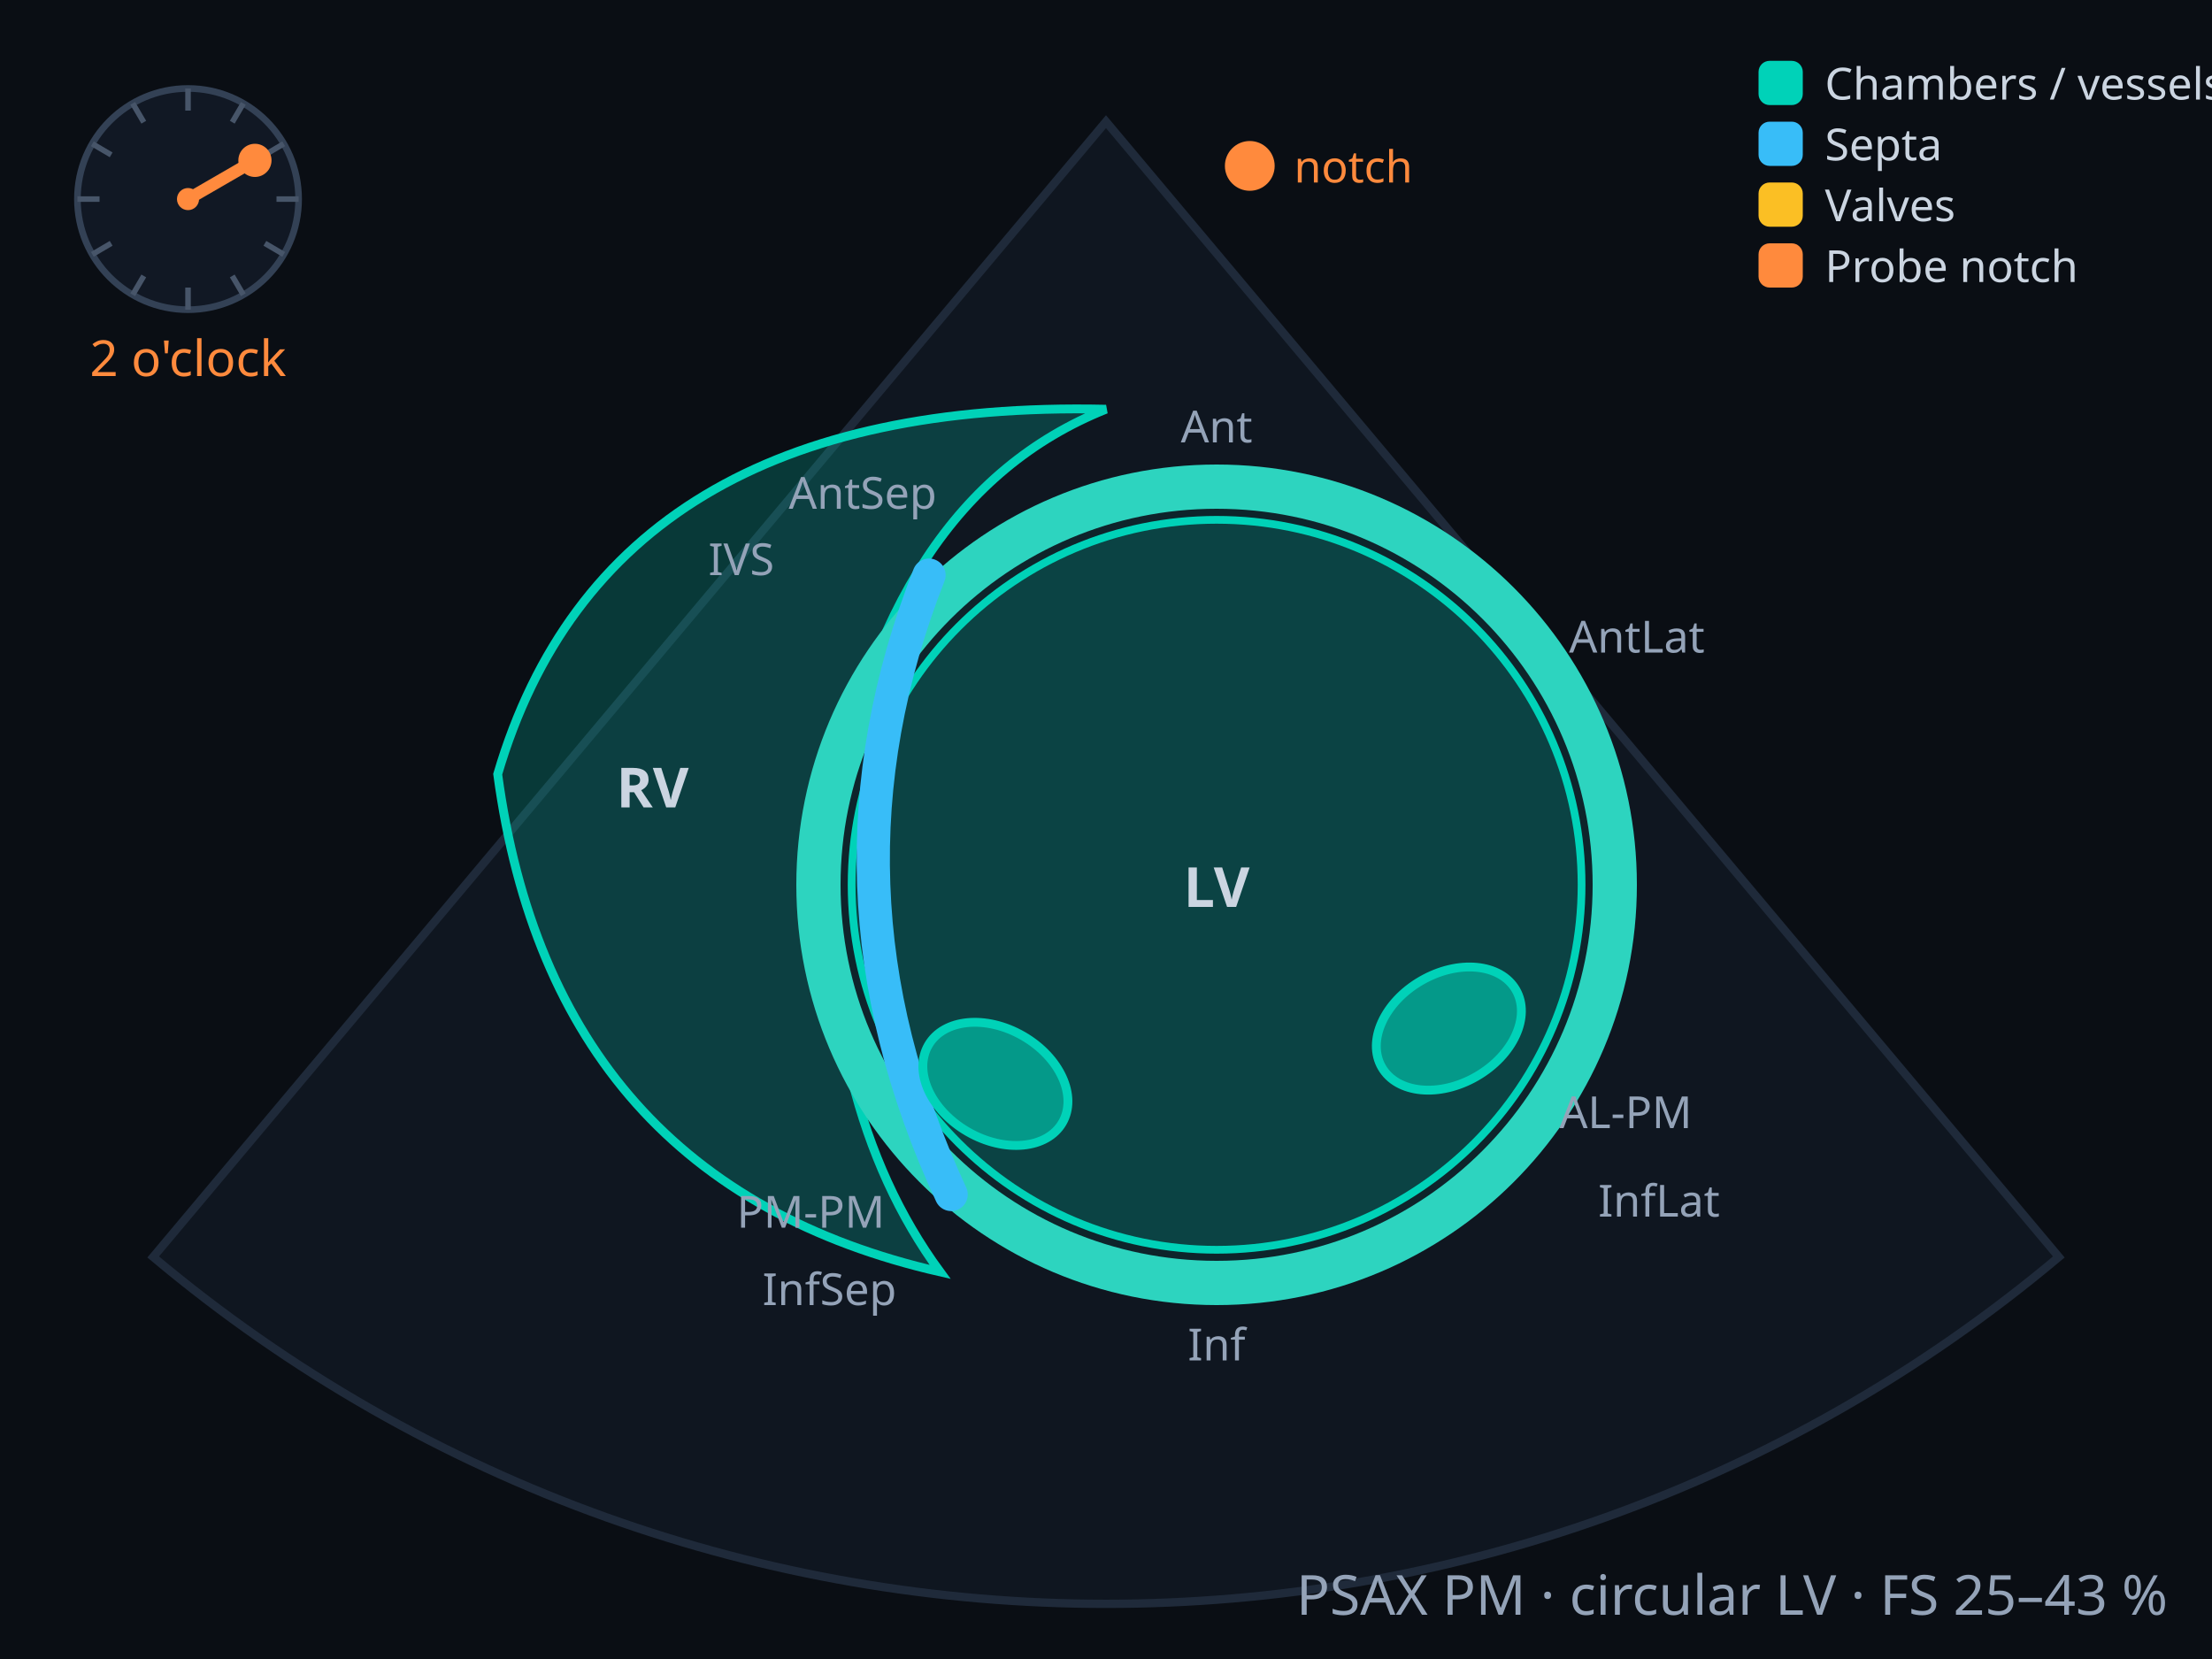
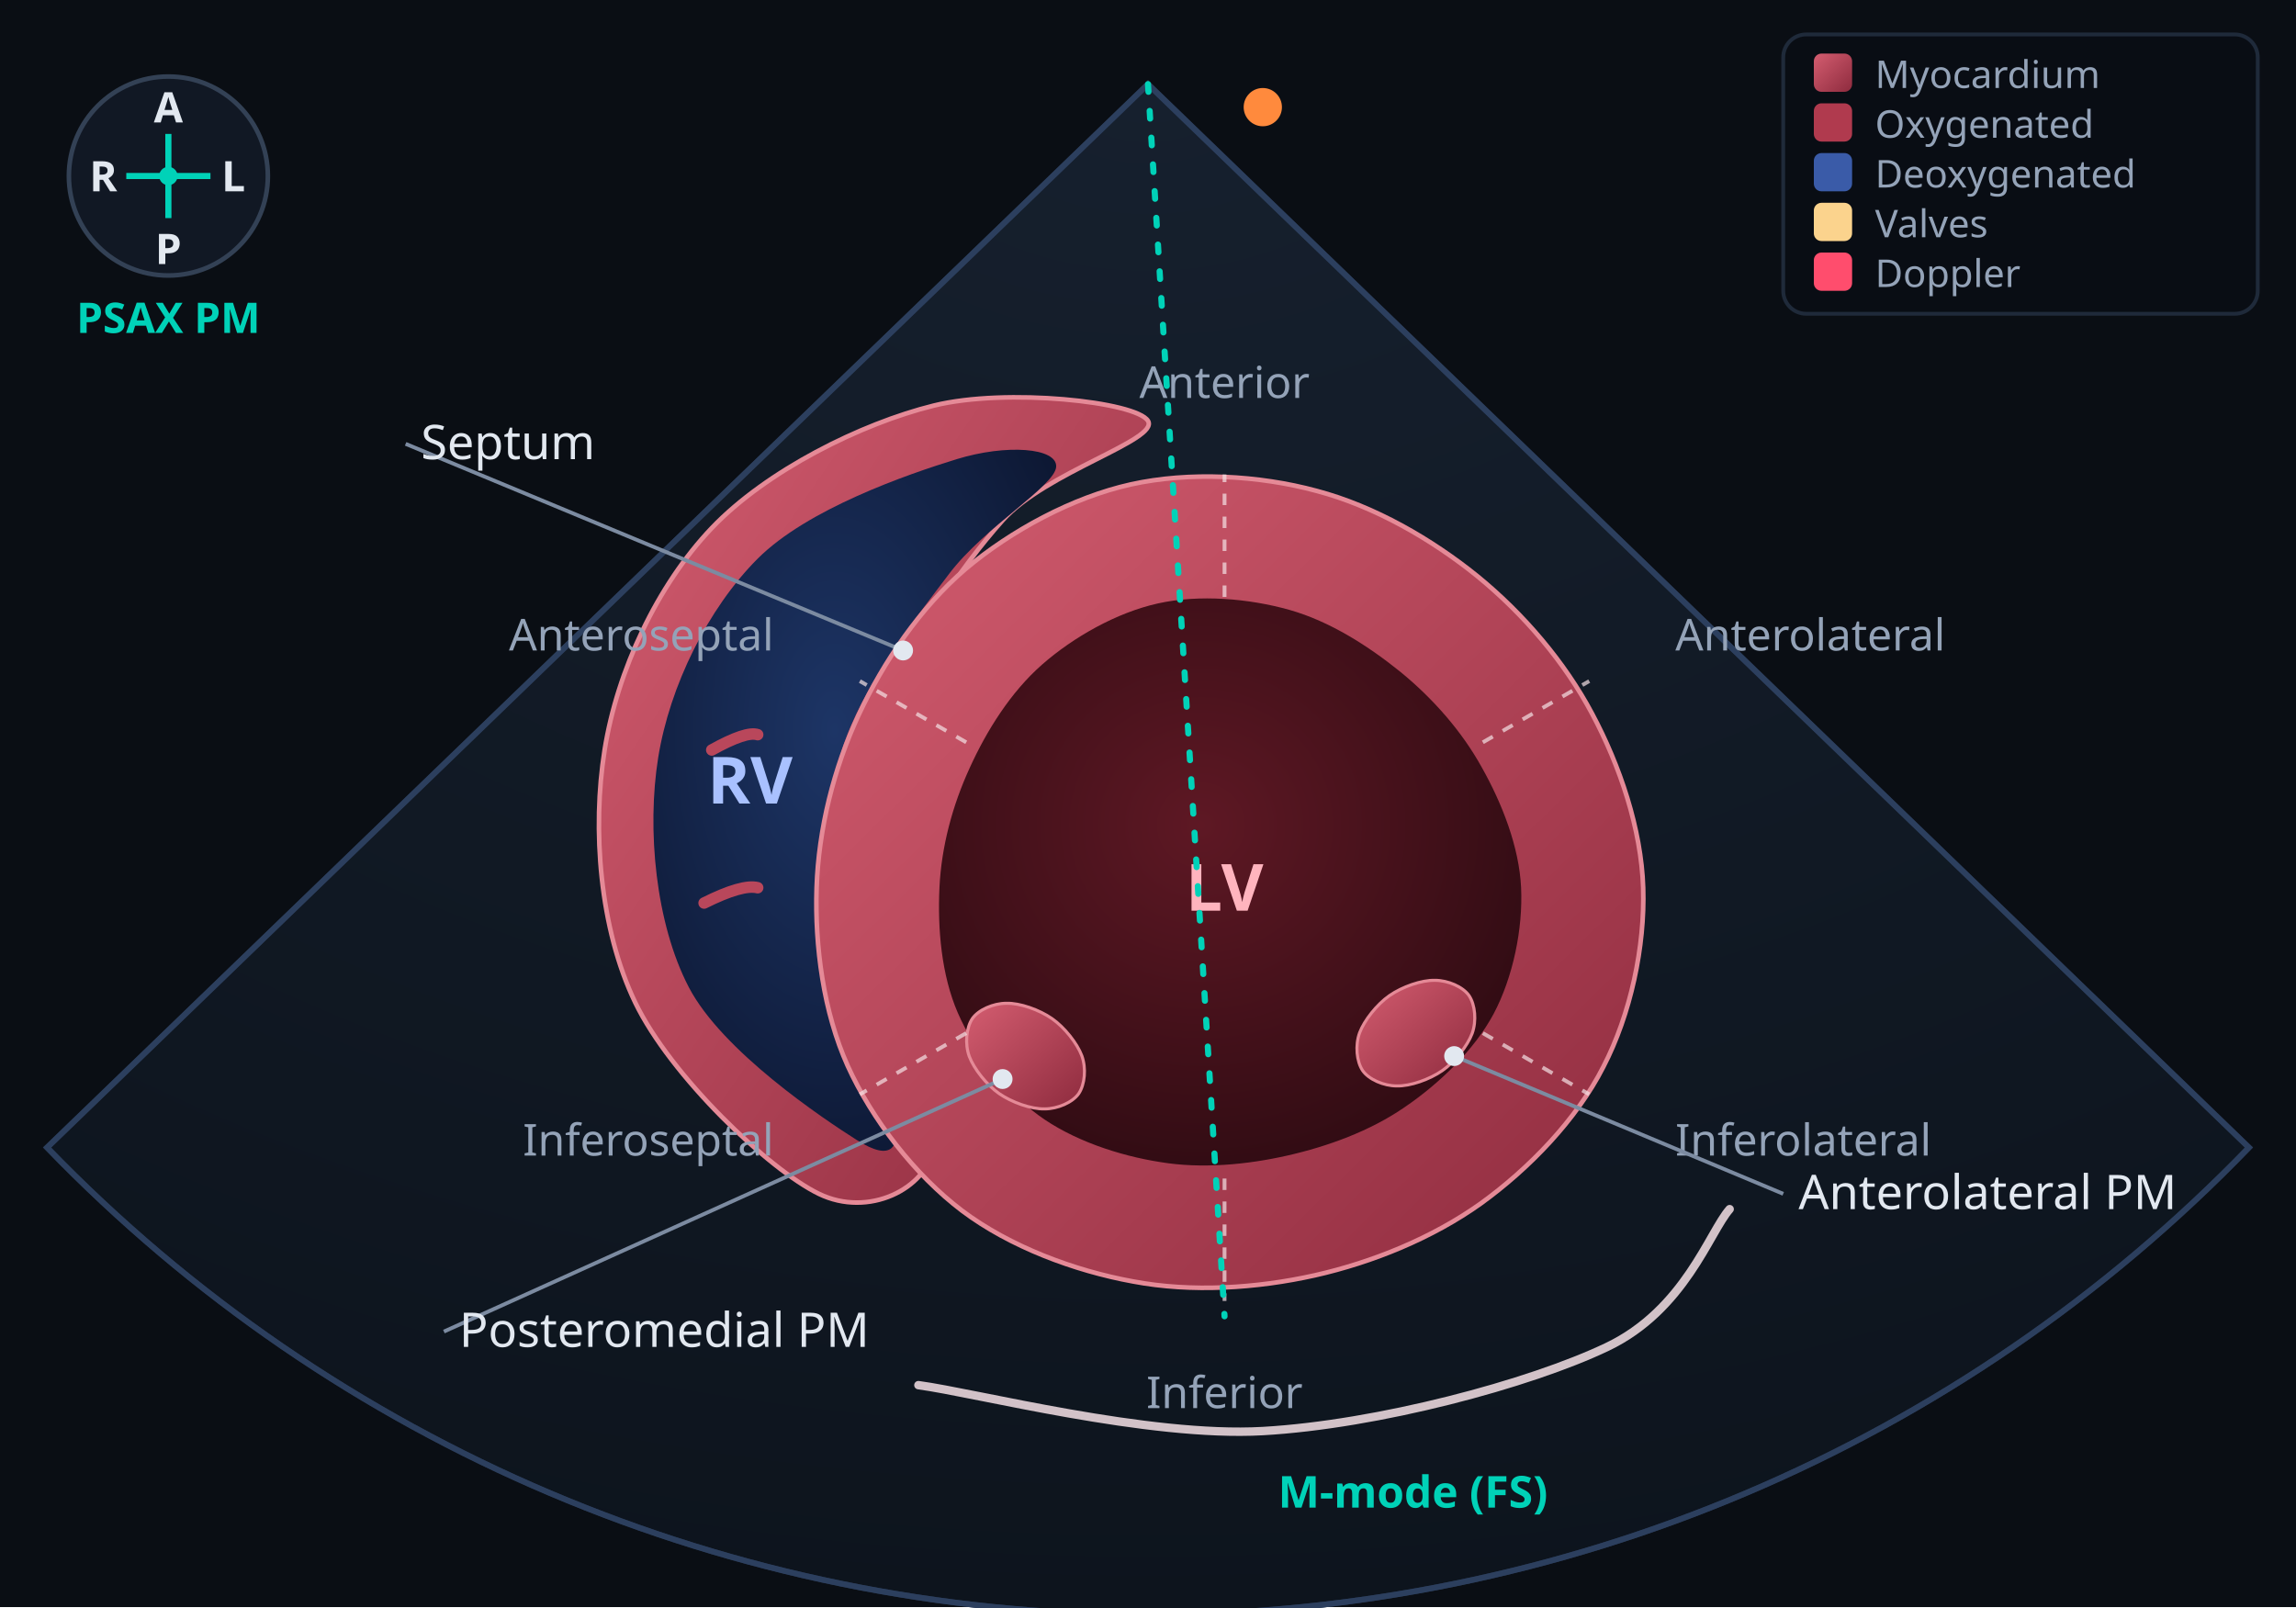
- <svg xmlns="http://www.w3.org/2000/svg" width="400" height="300" viewBox="0 0 400 300">
-   <rect x="0" y="0" width="400" height="300" fill="#0A0E14" />
-   <path d="M200,22 L27.7,227.3 A268,268 0 0,0 372.3,227.3 Z" fill="#0F1620" stroke="#1F2A3A" stroke-width="1.5" />
-   <path d="M90,140 Q110,72 200,74 Q160,90 150,150 Q148,200 170,230 Q100,214 90,140 Z" fill="#00D2B8" fill-opacity="0.22" stroke="#00D2B8" stroke-width="1.6" />
-   <text x="118" y="146" font-family="sans-serif" font-size="10" font-weight="bold" fill="#CBD5E1" text-anchor="middle">RV</text>
-   <circle cx="220" cy="160" r="72" fill="#00D2B8" fill-opacity="0.08" stroke="#2DD4BF" stroke-width="8" />
-   <circle cx="220" cy="160" r="66" fill="#00D2B8" fill-opacity="0.18" stroke="#00D2B8" stroke-width="1.4" />
-   <text x="220" y="164" font-family="sans-serif" font-size="10" font-weight="bold" fill="#CBD5E1" text-anchor="middle">LV</text>
-   <path d="M168,104 Q146,160 172,216" fill="none" stroke="#38BDF8" stroke-width="6" stroke-linecap="round" stroke-linejoin="round" />
-   <text x="140" y="104" font-family="sans-serif" font-size="8" font-weight="normal" fill="#94A3B8" text-anchor="end">IVS</text>
-   <ellipse cx="262" cy="186" rx="14" ry="10" fill="#00D2B8" fill-opacity="0.6" stroke="#00D2B8" stroke-width="1.6" transform="rotate(-30 262 186)" />
-   <ellipse cx="180" cy="196" rx="14" ry="10" fill="#00D2B8" fill-opacity="0.6" stroke="#00D2B8" stroke-width="1.6" transform="rotate(30 180 196)" />
-   <text x="282" y="204" font-family="sans-serif" font-size="8" font-weight="normal" fill="#94A3B8" text-anchor="start">AL-PM</text>
-   <text x="160" y="222" font-family="sans-serif" font-size="8" font-weight="normal" fill="#94A3B8" text-anchor="end">PM-PM</text>
-   <text x="220" y="80" font-family="sans-serif" font-size="8" font-weight="normal" fill="#94A3B8" text-anchor="middle">Ant</text>
-   <text x="296" y="118" font-family="sans-serif" font-size="8" font-weight="normal" fill="#94A3B8" text-anchor="middle">AntLat</text>
-   <text x="300" y="220" font-family="sans-serif" font-size="8" font-weight="normal" fill="#94A3B8" text-anchor="middle">InfLat</text>
-   <text x="220" y="246" font-family="sans-serif" font-size="8" font-weight="normal" fill="#94A3B8" text-anchor="middle">Inf</text>
-   <text x="150" y="236" font-family="sans-serif" font-size="8" font-weight="normal" fill="#94A3B8" text-anchor="middle">InfSep</text>
-   <text x="156" y="92" font-family="sans-serif" font-size="8" font-weight="normal" fill="#94A3B8" text-anchor="middle">AntSep</text>
-   <circle cx="226" cy="30" r="4.5" fill="#FF8A3D" />
-   <text x="234" y="33" font-family="sans-serif" font-size="8" fill="#FF8A3D">notch</text>
-   <circle cx="34" cy="36" r="20" fill="#111824" stroke="#334155" stroke-width="1.2" />
-   <line x1="34.0" y1="20.0" x2="34.0" y2="16.0" stroke="#475569" stroke-width="1" />
-   <line x1="42.0" y1="22.1" x2="44.0" y2="18.7" stroke="#475569" stroke-width="1" />
-   <line x1="47.9" y1="28.0" x2="51.3" y2="26.0" stroke="#475569" stroke-width="1" />
-   <line x1="50.0" y1="36.0" x2="54.0" y2="36.0" stroke="#475569" stroke-width="1" />
-   <line x1="47.9" y1="44.0" x2="51.3" y2="46.0" stroke="#475569" stroke-width="1" />
-   <line x1="42.0" y1="49.9" x2="44.0" y2="53.3" stroke="#475569" stroke-width="1" />
-   <line x1="34.0" y1="52.0" x2="34.0" y2="56.0" stroke="#475569" stroke-width="1" />
-   <line x1="26.0" y1="49.9" x2="24.0" y2="53.3" stroke="#475569" stroke-width="1" />
-   <line x1="20.1" y1="44.0" x2="16.7" y2="46.0" stroke="#475569" stroke-width="1" />
-   <line x1="18.0" y1="36.0" x2="14.0" y2="36.0" stroke="#475569" stroke-width="1" />
-   <line x1="20.1" y1="28.0" x2="16.7" y2="26.0" stroke="#475569" stroke-width="1" />
-   <line x1="26.0" y1="22.1" x2="24.0" y2="18.7" stroke="#475569" stroke-width="1" />
-   <line x1="34" y1="36" x2="46.1" y2="29.0" stroke="#FF8A3D" stroke-width="2.2" stroke-linecap="round" />
-   <circle cx="46.1" cy="29.0" r="3" fill="#FF8A3D" />
-   <circle cx="34" cy="36" r="2" fill="#FF8A3D" />
-   <text x="34" y="68" font-family="sans-serif" font-size="9" fill="#FF8A3D" text-anchor="middle">2 o'clock</text>
-   <rect x="318" y="11" width="8" height="8" rx="2" fill="#00D2B8" />
-   <text x="330" y="18" font-family="sans-serif" font-size="8" fill="#CBD5E1">Chambers / vessels</text>
-   <rect x="318" y="22" width="8" height="8" rx="2" fill="#38BDF8" />
-   <text x="330" y="29" font-family="sans-serif" font-size="8" fill="#CBD5E1">Septa</text>
-   <rect x="318" y="33" width="8" height="8" rx="2" fill="#FBBF24" />
-   <text x="330" y="40" font-family="sans-serif" font-size="8" fill="#CBD5E1">Valves</text>
-   <rect x="318" y="44" width="8" height="8" rx="2" fill="#FF8A3D" />
-   <text x="330" y="51" font-family="sans-serif" font-size="8" fill="#CBD5E1">Probe notch</text>
-   <text x="392" y="292" font-family="sans-serif" font-size="10" fill="#94A3B8" text-anchor="end">PSAX PM · circular LV · FS 25–43 %</text>
+ <svg xmlns="http://www.w3.org/2000/svg" width="600" height="420" viewBox="0 0 600 420">
+   <defs>
+     <linearGradient id="myo" x1="0" y1="0" x2="1" y2="1">
+       <stop offset="0" stop-color="#D45D70" />
+       <stop offset="1" stop-color="#8E2B3E" />
+     </linearGradient>
+     <linearGradient id="myoThin" x1="0" y1="0" x2="0" y2="1">
+       <stop offset="0" stop-color="#C9707E" />
+       <stop offset="1" stop-color="#9A4352" />
+     </linearGradient>
+     <radialGradient id="bloodL" cx="0.45" cy="0.4" r="0.7">
+       <stop offset="0" stop-color="#5E1824" />
+       <stop offset="1" stop-color="#2B0A11" />
+     </radialGradient>
+     <radialGradient id="bloodR" cx="0.45" cy="0.4" r="0.7">
+       <stop offset="0" stop-color="#1D3566" />
+       <stop offset="1" stop-color="#0C1630" />
+     </radialGradient>
+     <linearGradient id="aortaWall" x1="0" y1="0" x2="1" y2="0">
+       <stop offset="0" stop-color="#E07A86" />
+       <stop offset="1" stop-color="#B04456" />
+     </linearGradient>
+     <linearGradient id="veinWall" x1="0" y1="0" x2="1" y2="0">
+       <stop offset="0" stop-color="#7F9BD6" />
+       <stop offset="1" stop-color="#4C66A6" />
+     </linearGradient>
+     <linearGradient id="liver" x1="0" y1="0" x2="0" y2="1">
+       <stop offset="0" stop-color="#5A3B2E" />
+       <stop offset="1" stop-color="#3A271F" />
+     </linearGradient>
+     <radialGradient id="sectorFill" cx="0.5" cy="0" r="1">
+       <stop offset="0" stop-color="#16202E" />
+       <stop offset="1" stop-color="#0D141D" />
+     </radialGradient>
+   </defs>
+   <rect x="0" y="0" width="600" height="420" fill="#0A0E14" />
+   <clipPath id="sectorClip">
+     <path d="M300,22 L12.3,299.9 A400,400 0 0,0 587.7,299.9 Z" />
+   </clipPath>
+   <path d="M300,22 L12.3,299.9 A400,400 0 0,0 587.7,299.9 Z" fill="url(#sectorFill)" stroke="#22314A" stroke-width="1.5" />
+   <g clip-path="url(#sectorClip)">
+     <path d="M240,362 C255,364 300,375.7 330,374 C360,372.3 399.7,361.7 420,352 C440.3,342.3 446.7,322 452,316" fill="none" stroke="#F4E1E5" stroke-width="2.2" stroke-linecap="round" stroke-linejoin="round" stroke-opacity="0.85" />
+     <path d="M214,312 C201,305.7 175.3,281.3 166,262 C156.7,242.7 154.7,216.7 158,196 C161.3,175.3 171.7,153 186,138 C200.3,123 225,110.7 244,106 C263,101.3 297,105 300,110 C303,115 273.3,123.3 262,136 C250.7,148.7 238,167.3 232,186 C226,204.7 224,229 226,248 C228,267 246,289.3 244,300 C242,310.7 227,318.3 214,312 Z" fill="url(#myo)" stroke="#E58A97" stroke-width="1.2" stroke-linecap="round" stroke-linejoin="round" />
+     <path d="M224,298 C215,292.3 188.7,274.7 180,258 C171.3,241.3 169,216.7 172,198 C175,179.3 185,159 198,146 C211,133 237,124 250,120 C263,116 276.3,117 276,122 C275.7,127 257.3,137.7 248,150 C238.7,162.3 225.3,179.3 220,196 C214.7,212.7 213.7,234 216,250 C218.3,266 232.7,284 234,292 C235.3,300 233,303.7 224,298 Z" fill="url(#bloodR)" stroke="none" stroke-width="0" stroke-linecap="round" stroke-linejoin="round" />
+     <path d="M186,196 Q195,191 198,192" fill="none" stroke="#B9475B" stroke-width="3" stroke-linecap="round" stroke-linejoin="round" />
+     <path d="M184,236 Q194,231 198,232" fill="none" stroke="#B9475B" stroke-width="3" stroke-linecap="round" stroke-linejoin="round" />
+     <path d="M429.4,232 C429.9,247.4 426.1,265.1 419,278.8 C412,292.6 399.6,305.4 387,314.5 C374.4,323.5 358.7,329.9 343.6,333.3 C328.4,336.7 311.4,337.8 296.1,334.9 C280.7,332.1 263.9,325.8 251.4,316.4 C239,307 227.9,292.6 221.5,278.5 C215.2,264.5 212.9,247.3 213.4,232 C213.9,216.7 217.9,200.7 224.4,186.8 C230.9,172.9 240.5,158.8 252.3,148.7 C264.2,138.7 280.2,130 295.5,126.6 C310.8,123.2 329,124.2 344.1,128.3 C359.2,132.3 374.1,140.9 386.1,150.6 C398.1,160.4 408.9,173 416.1,186.6 C423.3,200.1 428.9,216.6 429.4,232 Z" fill="url(#myo)" stroke="#E58A97" stroke-width="1.2" stroke-linecap="round" stroke-linejoin="round" />
+     <path d="M397.5,232 C398,242.7 395.4,255.4 390.3,265 C385.2,274.5 376,283.3 367,289.4 C358,295.6 347,299.6 336.4,302 C325.8,304.4 314,305.5 303.2,303.7 C292.3,302 280.1,297.9 271.3,291.4 C262.5,284.9 254.6,274.6 250.3,264.7 C246,254.8 245,242.7 245.5,232 C246,221.3 248.9,210.5 253.4,200.7 C257.8,191 264.1,180.9 272.3,173.7 C280.5,166.5 291.8,160.1 302.6,157.7 C313.4,155.3 326.4,156.4 337,159.4 C347.6,162.4 357.7,168.9 366.1,175.7 C374.5,182.6 382,191.1 387.2,200.5 C392.5,209.9 397,221.3 397.5,232 Z" fill="url(#bloodL)" stroke="none" stroke-width="0" stroke-linecap="round" stroke-linejoin="round" />
+     <path d="M383.9,260.2 C385.5,262.6 385.9,266.8 384.7,270.1 C383.5,273.3 380.2,277.5 376.9,279.8 C373.6,282.1 368.5,283.9 365,283.8 C361.6,283.8 357.7,282.1 356.1,279.8 C354.5,277.4 354.1,273.2 355.3,269.9 C356.5,266.7 359.8,262.5 363.1,260.2 C366.4,257.9 371.5,256.1 375,256.2 C378.4,256.2 382.3,257.9 383.9,260.2 Z" fill="url(#myo)" stroke="#E58A97" stroke-width="0.8" stroke-linecap="round" stroke-linejoin="round" />
+     <path d="M281.9,285.8 C280.3,288.1 276.4,289.8 273,289.8 C269.5,289.9 264.4,288.1 261.1,285.8 C257.8,283.5 254.5,279.3 253.3,276.1 C252.1,272.8 252.5,268.6 254.1,266.2 C255.7,263.9 259.6,262.2 263,262.2 C266.5,262.1 271.6,263.9 274.9,266.2 C278.2,268.5 281.5,272.7 282.7,275.9 C283.9,279.2 283.5,283.4 281.9,285.8 Z" fill="url(#myo)" stroke="#E58A97" stroke-width="0.8" stroke-linecap="round" stroke-linejoin="round" />
+     <line x1="252.5" y1="270" x2="224.7" y2="286" stroke="#F4E1E5" stroke-width="1" stroke-dasharray="3,3" stroke-opacity="0.7" />
+     <line x1="252.5" y1="194" x2="224.7" y2="178" stroke="#F4E1E5" stroke-width="1" stroke-dasharray="3,3" stroke-opacity="0.7" />
+     <line x1="320" y1="156" x2="320" y2="124" stroke="#F4E1E5" stroke-width="1" stroke-dasharray="3,3" stroke-opacity="0.7" />
+     <line x1="387.5" y1="194" x2="415.3" y2="178" stroke="#F4E1E5" stroke-width="1" stroke-dasharray="3,3" stroke-opacity="0.7" />
+     <line x1="387.5" y1="270" x2="415.3" y2="286" stroke="#F4E1E5" stroke-width="1" stroke-dasharray="3,3" stroke-opacity="0.7" />
+     <line x1="320" y1="308" x2="320" y2="340" stroke="#F4E1E5" stroke-width="1" stroke-dasharray="3,3" stroke-opacity="0.7" />
+   </g>
+   <path d="M300,22 L12.3,299.9 A400,400 0 0,0 587.7,299.9 Z" fill="none" stroke="#2C3F5E" stroke-width="1.5" />
+   <text x="320" y="238" font-family="sans-serif" font-size="17" font-weight="bold" fill="#FFB4BE" text-anchor="middle">LV</text>
+   <text x="196" y="210" font-family="sans-serif" font-size="17" font-weight="bold" fill="#A9C1FF" text-anchor="middle">RV</text>
+   <text x="320" y="104" font-family="sans-serif" font-size="11.5" fill="#94A3B8" text-anchor="middle">Anterior</text>
+   <text x="437.8" y="170" font-family="sans-serif" font-size="11.5" fill="#94A3B8" text-anchor="start">Anterolateral</text>
+   <text x="437.8" y="302" font-family="sans-serif" font-size="11.5" fill="#94A3B8" text-anchor="start">Inferolateral</text>
+   <text x="320" y="368" font-family="sans-serif" font-size="11.5" fill="#94A3B8" text-anchor="middle">Inferior</text>
+   <text x="202.2" y="302" font-family="sans-serif" font-size="11.5" fill="#94A3B8" text-anchor="end">Inferoseptal</text>
+   <text x="202.2" y="170" font-family="sans-serif" font-size="11.5" fill="#94A3B8" text-anchor="end">Anteroseptal</text>
+   <polyline points="466,312 380,276" fill="none" stroke="#7C8BA1" stroke-width="1" />
+   <circle cx="380" cy="276" r="2.6" fill="#E2E8F0" />
+   <text x="470" y="316" font-family="sans-serif" font-size="12.5" fill="#E2E8F0" text-anchor="start">Anterolateral PM</text>
+   <polyline points="116,348 262,282" fill="none" stroke="#7C8BA1" stroke-width="1" />
+   <circle cx="262" cy="282" r="2.6" fill="#E2E8F0" />
+   <text x="120" y="352" font-family="sans-serif" font-size="12.5" fill="#E2E8F0" text-anchor="start">Posteromedial PM</text>
+   <polyline points="106,116 236,170" fill="none" stroke="#7C8BA1" stroke-width="1" />
+   <circle cx="236" cy="170" r="2.6" fill="#E2E8F0" />
+   <text x="110" y="120" font-family="sans-serif" font-size="12.5" fill="#E2E8F0" text-anchor="start">Septum</text>
+   <line x1="300" y1="22" x2="320" y2="344" stroke="#00D2B8" stroke-width="1.6" stroke-dasharray="2,5" stroke-linecap="round" />
+   <text x="334" y="394" font-family="sans-serif" font-size="11.5" font-weight="bold" fill="#00D2B8" text-anchor="start">M-mode (FS)</text>
+   <circle cx="330" cy="28" r="5" fill="#FF8A3D" />
+   <g>
+     <circle cx="44" cy="46" r="26" fill="#111824" stroke="#334155" stroke-width="1.2" />
+     <line x1="44" y1="46" x2="44" y2="35" stroke="#00D2B8" stroke-width="1.6" />
+     <line x1="44" y1="46" x2="44" y2="57" stroke="#00D2B8" stroke-width="1.6" />
+     <line x1="44" y1="46" x2="33" y2="46" stroke="#00D2B8" stroke-width="1.6" />
+     <line x1="44" y1="46" x2="55" y2="46" stroke="#00D2B8" stroke-width="1.6" />
+     <circle cx="44" cy="46" r="2.4" fill="#00D2B8" />
+     <text x="44" y="32" font-family="sans-serif" font-size="11" font-weight="bold" fill="#E2E8F0" text-anchor="middle">A</text>
+     <text x="44" y="69" font-family="sans-serif" font-size="11" font-weight="bold" fill="#E2E8F0" text-anchor="middle">P</text>
+     <text x="27" y="50" font-family="sans-serif" font-size="11" font-weight="bold" fill="#E2E8F0" text-anchor="middle">R</text>
+     <text x="61" y="50" font-family="sans-serif" font-size="11" font-weight="bold" fill="#E2E8F0" text-anchor="middle">L</text>
+     <text x="44" y="87" font-family="sans-serif" font-size="11" font-weight="bold" fill="#00D2B8" text-anchor="middle">PSAX PM</text>
+   </g>
+   <rect x="466" y="9" width="124" height="73" rx="6" fill="#0A0E14" fill-opacity="0.85" stroke="#1F2A3A" />
+   <rect x="474" y="14" width="10" height="10" rx="2" fill="url(#myo)" />
+   <text x="490" y="23" font-family="sans-serif" font-size="10" fill="#94A3B8">Myocardium</text>
+   <rect x="474" y="27" width="10" height="10" rx="2" fill="#B03A4E" />
+   <text x="490" y="36" font-family="sans-serif" font-size="10" fill="#94A3B8">Oxygenated</text>
+   <rect x="474" y="40" width="10" height="10" rx="2" fill="#3A5BA8" />
+   <text x="490" y="49" font-family="sans-serif" font-size="10" fill="#94A3B8">Deoxygenated</text>
+   <rect x="474" y="53" width="10" height="10" rx="2" fill="#FBD38D" />
+   <text x="490" y="62" font-family="sans-serif" font-size="10" fill="#94A3B8">Valves</text>
+   <rect x="474" y="66" width="10" height="10" rx="2" fill="#FF4D6D" />
+   <text x="490" y="75" font-family="sans-serif" font-size="10" fill="#94A3B8">Doppler</text>
</svg>
